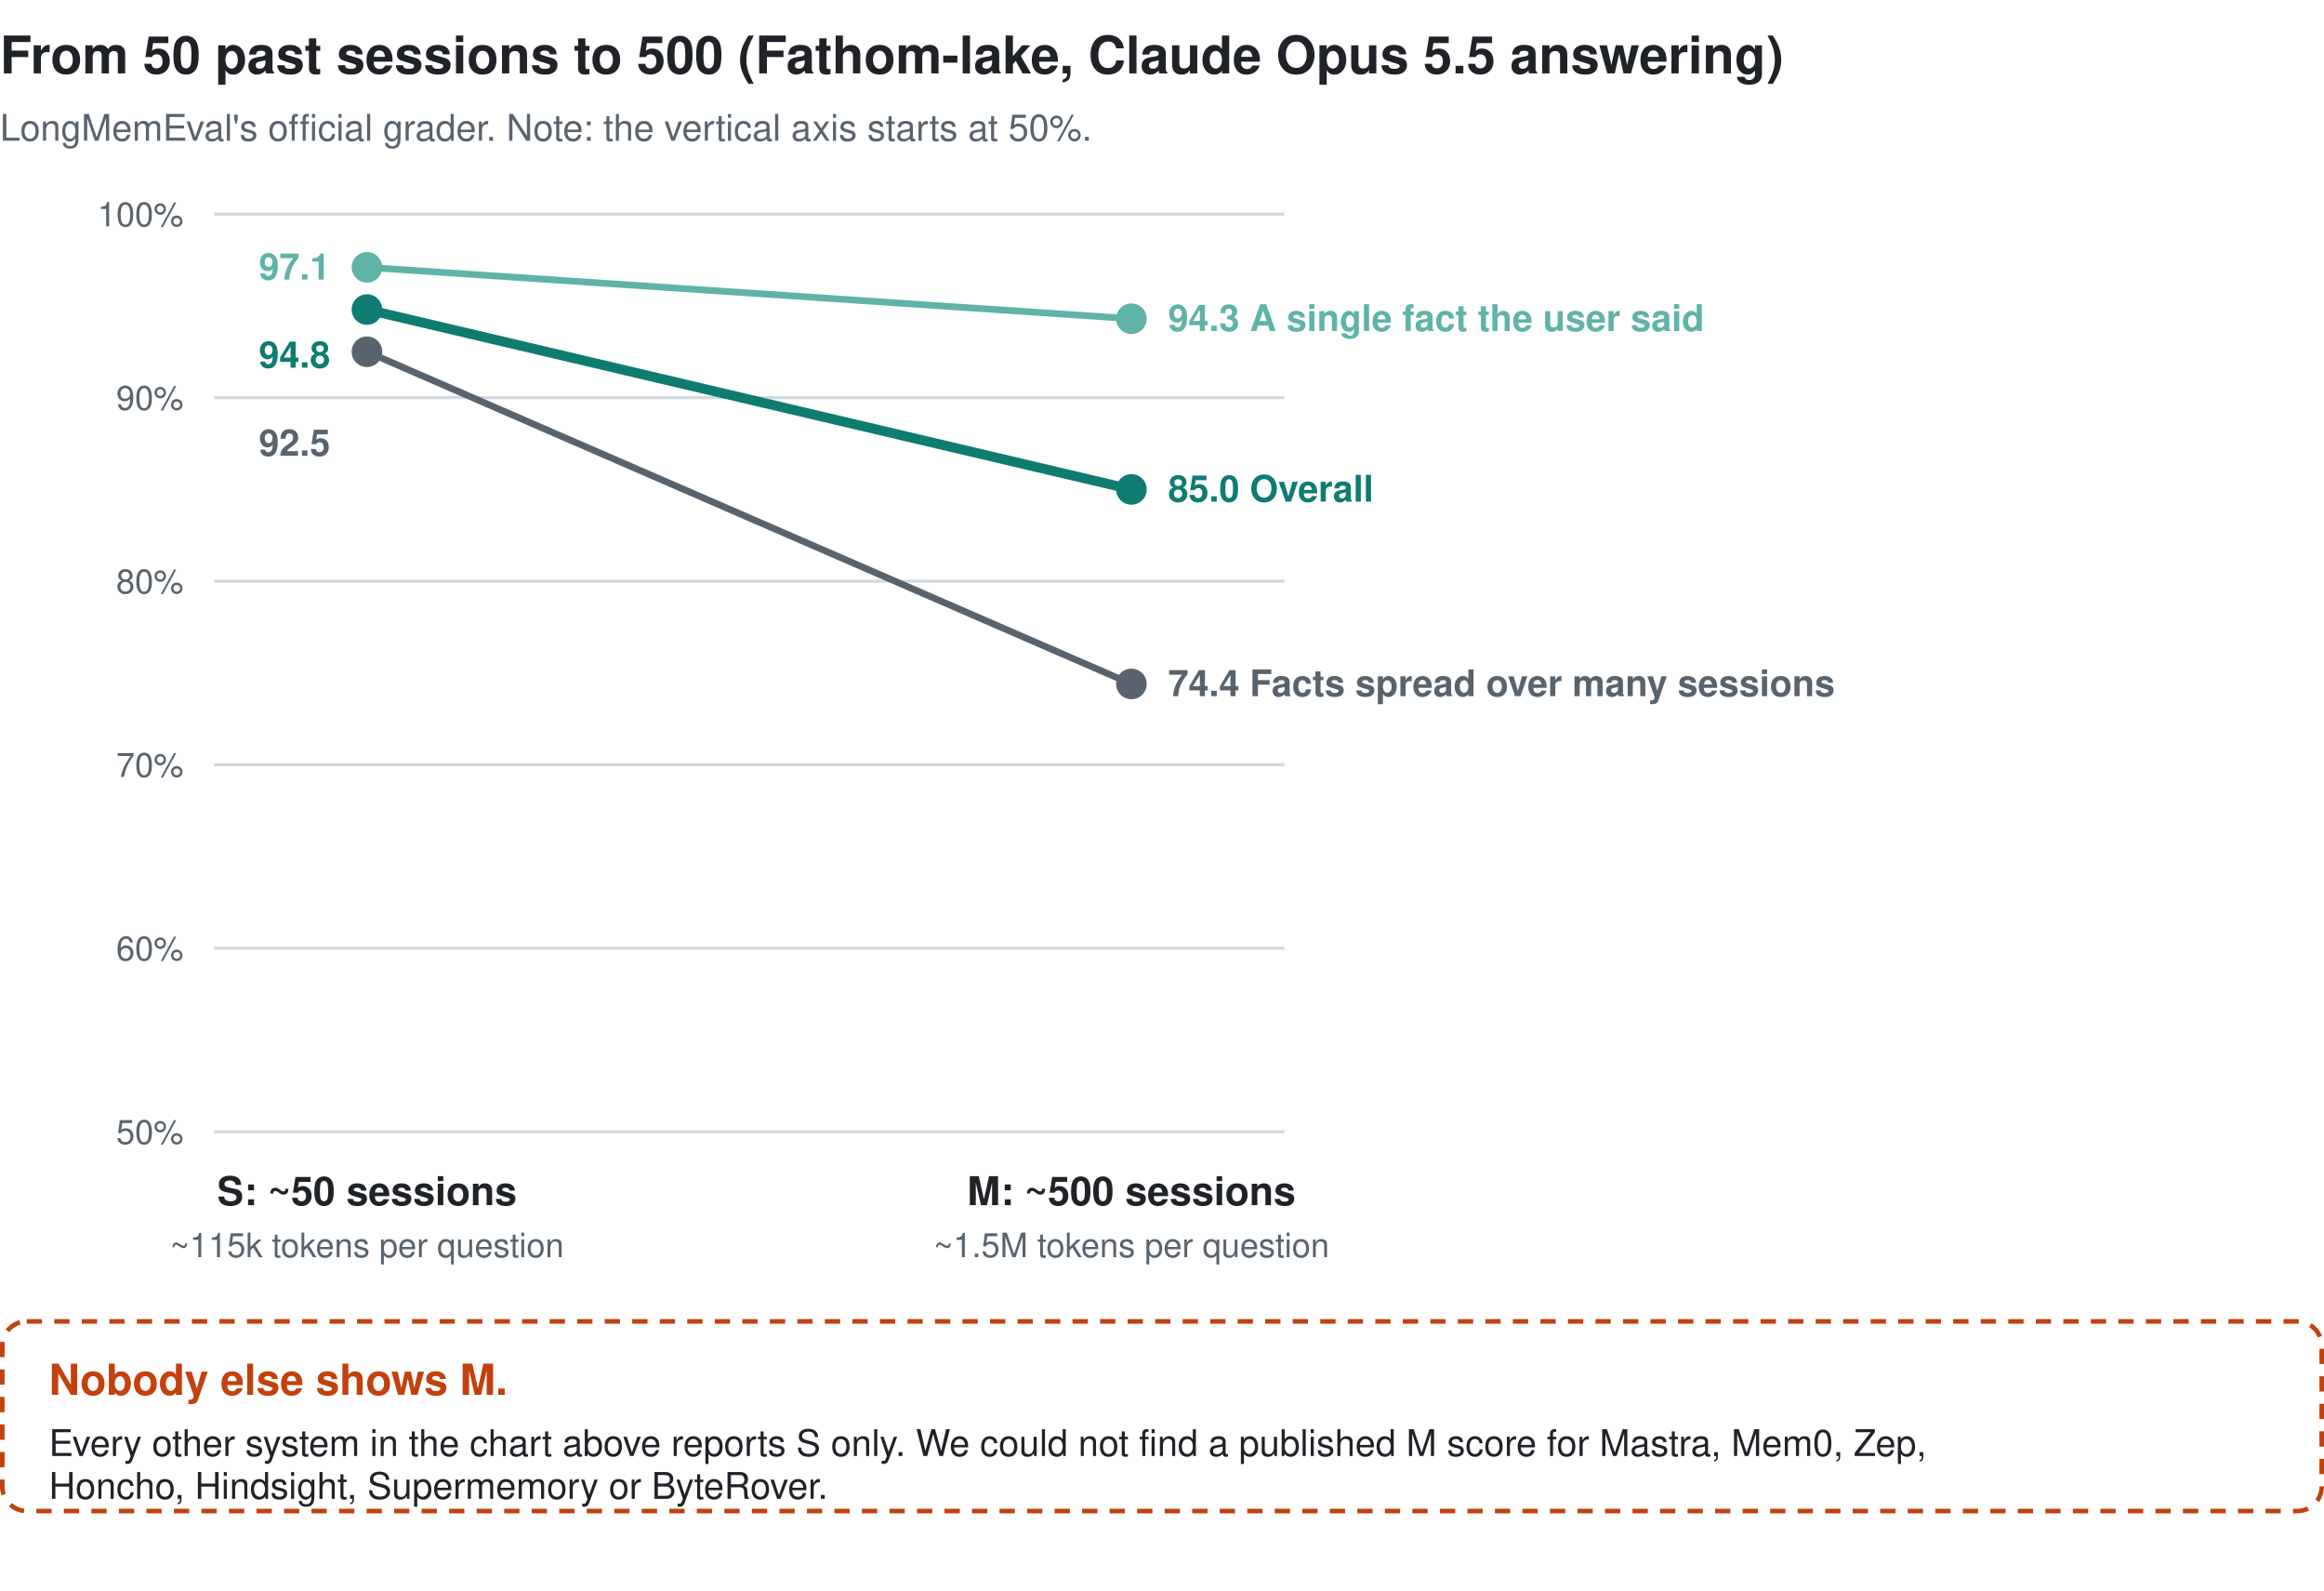
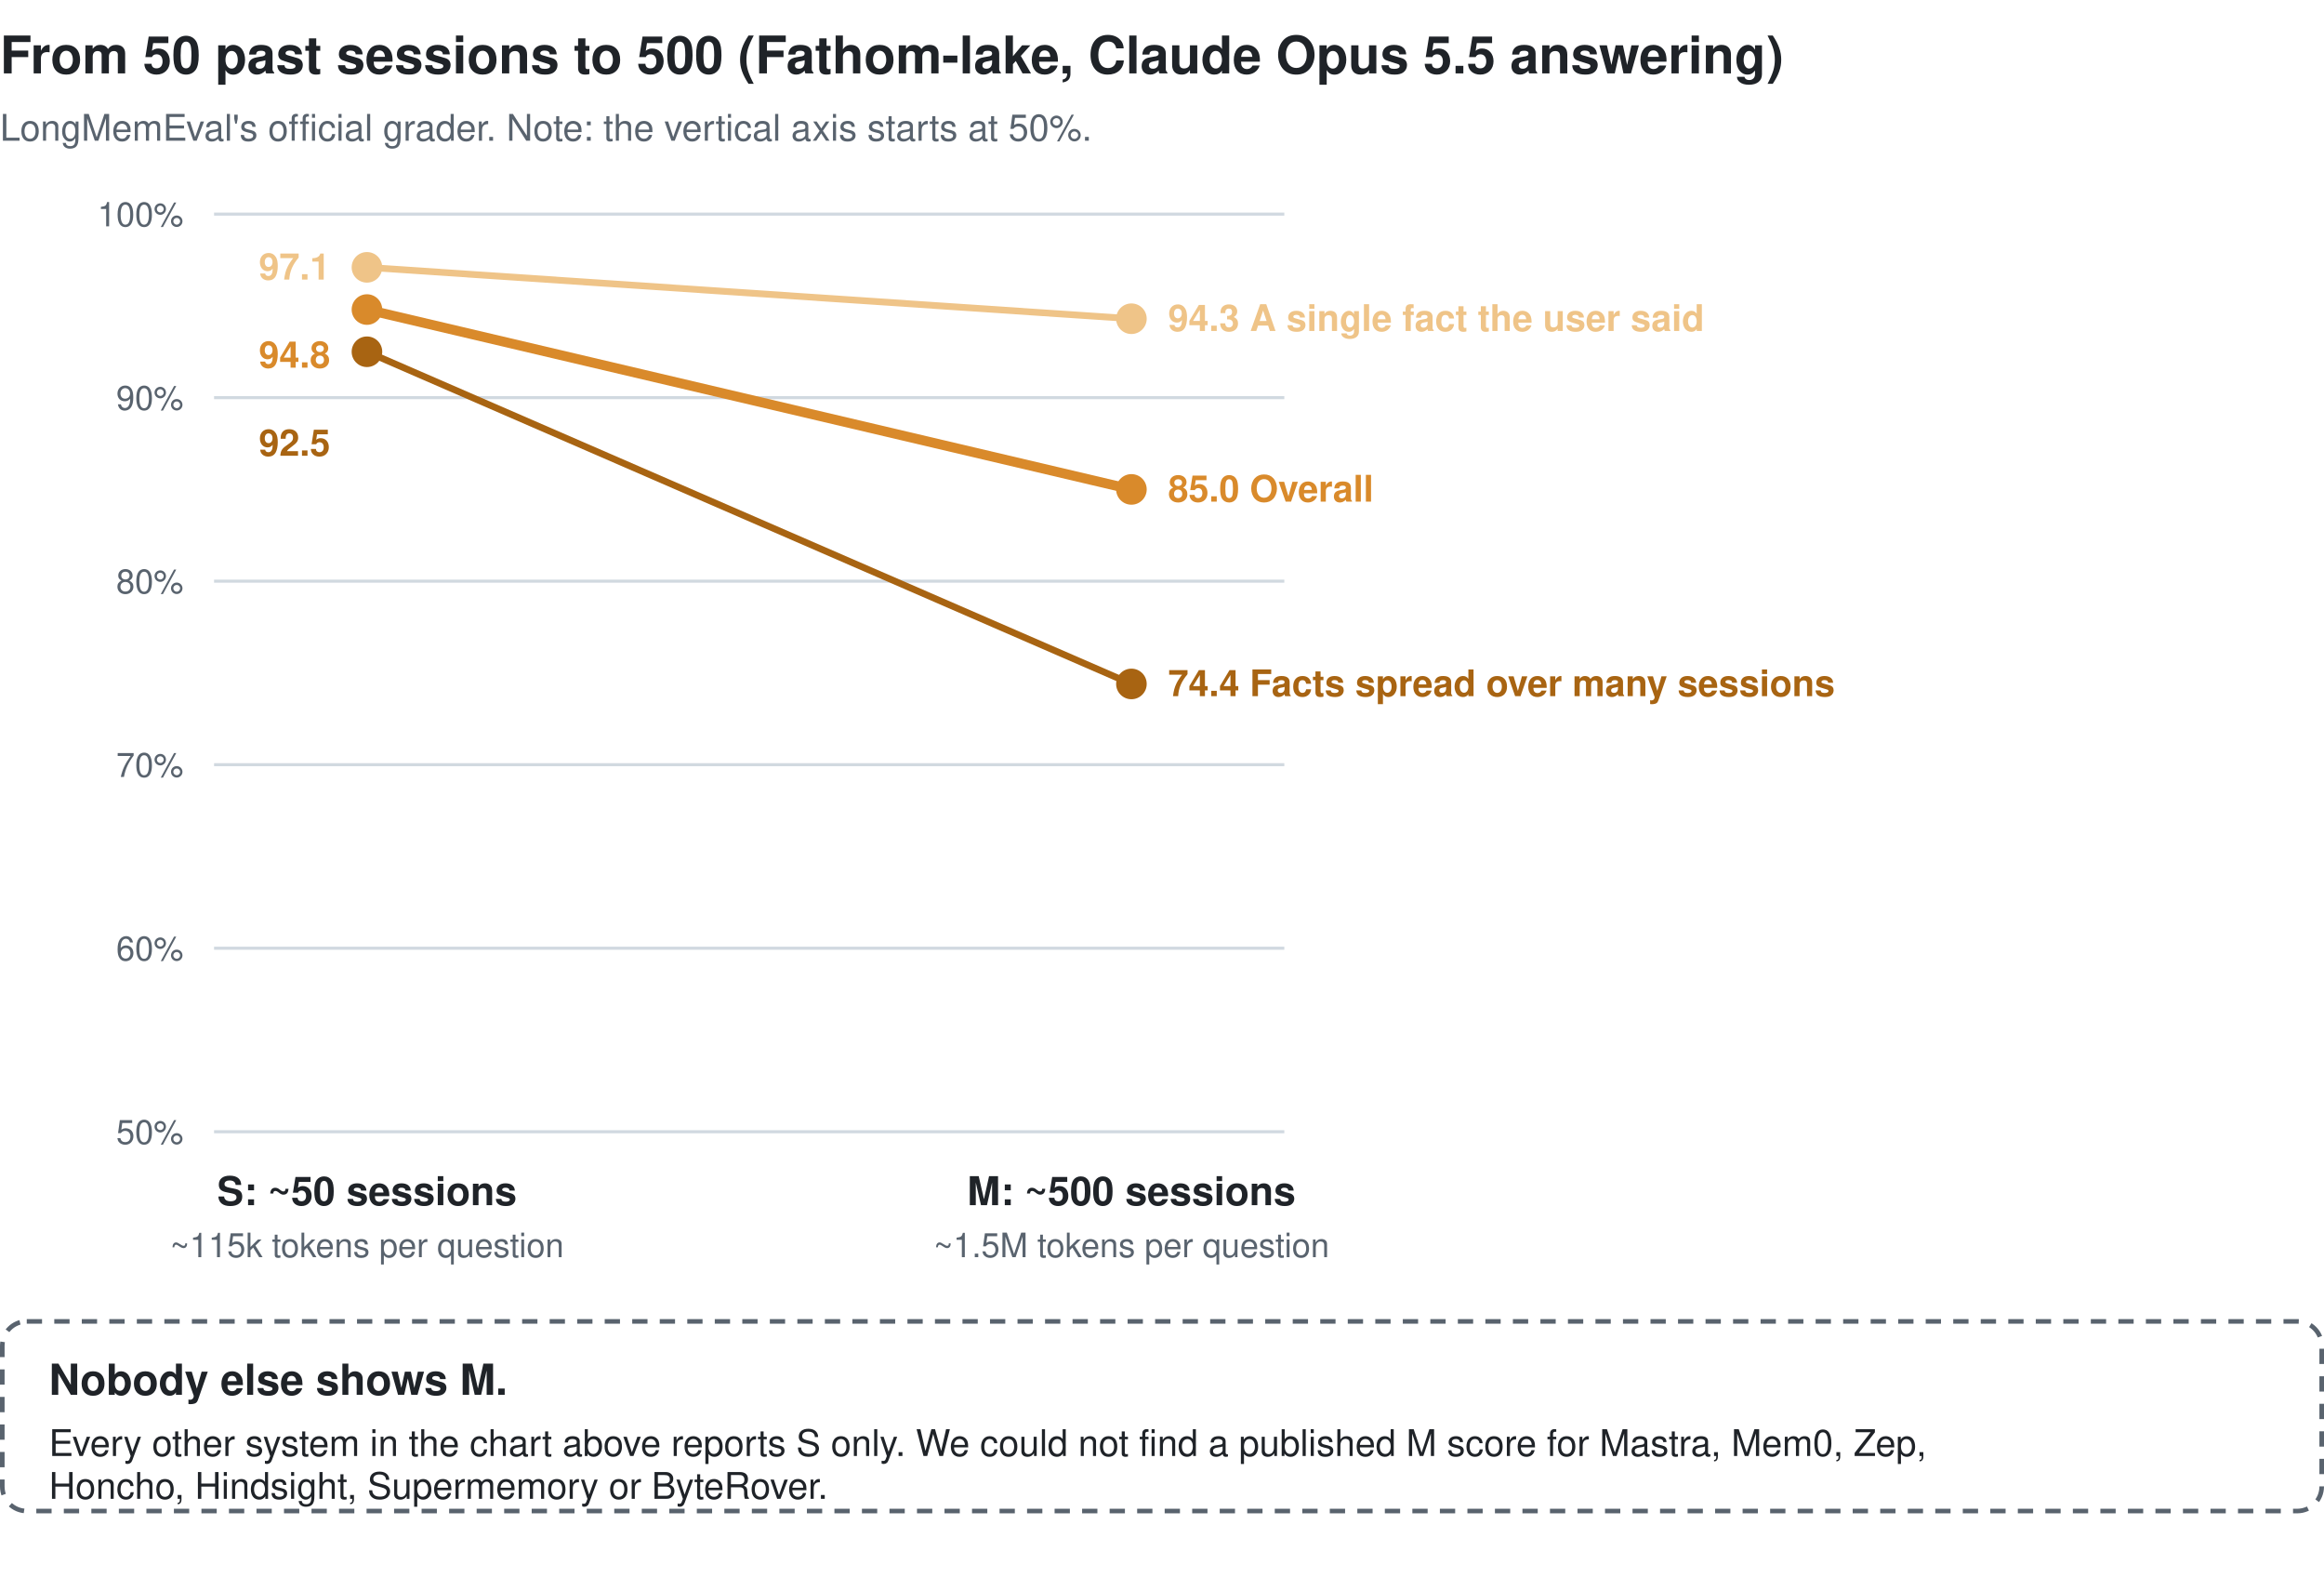
<svg xmlns="http://www.w3.org/2000/svg" width="760" height="520" viewBox="0 0 760 520" role="img" aria-label="Fathom-lake accuracy on LongMemEval S and M">
  <text x="0.0" y="24.0" fill="#1f2328" font-size="17" font-weight="650" text-anchor="start" font-family="system-ui,-apple-system,'Segoe UI',Helvetica,Arial,sans-serif">From 50 past sessions to 500 (Fathom-lake, Claude Opus 5.5 answering)</text>
  <text x="0.0" y="46.0" fill="#59636e" font-size="12" font-weight="400" text-anchor="start" font-family="system-ui,-apple-system,'Segoe UI',Helvetica,Arial,sans-serif">LongMemEval's official grader. Note: the vertical axis starts at 50%.</text>
  <line x1="70" y1="370.0" x2="420" y2="370.0" stroke="#d1d9e0" stroke-width="1" />
  <text x="60.0" y="374.0" fill="#59636e" font-size="11" font-weight="400" text-anchor="end" font-family="system-ui,-apple-system,'Segoe UI',Helvetica,Arial,sans-serif">50%</text>
  <line x1="70" y1="310.0" x2="420" y2="310.0" stroke="#d1d9e0" stroke-width="1" />
  <text x="60.0" y="314.0" fill="#59636e" font-size="11" font-weight="400" text-anchor="end" font-family="system-ui,-apple-system,'Segoe UI',Helvetica,Arial,sans-serif">60%</text>
  <line x1="70" y1="250.0" x2="420" y2="250.0" stroke="#d1d9e0" stroke-width="1" />
  <text x="60.0" y="254.0" fill="#59636e" font-size="11" font-weight="400" text-anchor="end" font-family="system-ui,-apple-system,'Segoe UI',Helvetica,Arial,sans-serif">70%</text>
  <line x1="70" y1="190.0" x2="420" y2="190.0" stroke="#d1d9e0" stroke-width="1" />
  <text x="60.0" y="194.0" fill="#59636e" font-size="11" font-weight="400" text-anchor="end" font-family="system-ui,-apple-system,'Segoe UI',Helvetica,Arial,sans-serif">80%</text>
  <line x1="70" y1="130.0" x2="420" y2="130.0" stroke="#d1d9e0" stroke-width="1" />
  <text x="60.0" y="134.0" fill="#59636e" font-size="11" font-weight="400" text-anchor="end" font-family="system-ui,-apple-system,'Segoe UI',Helvetica,Arial,sans-serif">90%</text>
  <line x1="70" y1="70.0" x2="420" y2="70.0" stroke="#d1d9e0" stroke-width="1" />
  <text x="60.0" y="74.0" fill="#59636e" font-size="11" font-weight="400" text-anchor="end" font-family="system-ui,-apple-system,'Segoe UI',Helvetica,Arial,sans-serif">100%</text>
  <text x="120.0" y="394.0" fill="#1f2328" font-size="13" font-weight="600" text-anchor="middle" font-family="system-ui,-apple-system,'Segoe UI',Helvetica,Arial,sans-serif">S: ~50 sessions</text>
  <text x="120.0" y="411.0" fill="#59636e" font-size="11" font-weight="400" text-anchor="middle" font-family="system-ui,-apple-system,'Segoe UI',Helvetica,Arial,sans-serif">~115k tokens per question</text>
  <text x="370.0" y="394.0" fill="#1f2328" font-size="13" font-weight="600" text-anchor="middle" font-family="system-ui,-apple-system,'Segoe UI',Helvetica,Arial,sans-serif">M: ~500 sessions</text>
  <text x="370.0" y="411.0" fill="#59636e" font-size="11" font-weight="400" text-anchor="middle" font-family="system-ui,-apple-system,'Segoe UI',Helvetica,Arial,sans-serif">~1.5M tokens per question</text>
-   <line x1="120" y1="87.4" x2="370" y2="104.2" stroke="#5fb3a8" stroke-width="2.2" />
-   <circle cx="120" cy="87.4" r="5" fill="#5fb3a8" />
-   <circle cx="370" cy="104.2" r="5" fill="#5fb3a8" />
-   <text x="108.0" y="91.4" fill="#5fb3a8" font-size="12" font-weight="600" text-anchor="end" font-family="system-ui,-apple-system,'Segoe UI',Helvetica,Arial,sans-serif">97.1</text>
-   <text x="382.0" y="108.2" fill="#5fb3a8" font-size="12" font-weight="600" text-anchor="start" font-family="system-ui,-apple-system,'Segoe UI',Helvetica,Arial,sans-serif">94.3  A single fact the user said</text>
-   <line x1="120" y1="101.2" x2="370" y2="160.0" stroke="#0e7c70" stroke-width="3.2" />
-   <circle cx="120" cy="101.2" r="5" fill="#0e7c70" />
-   <circle cx="370" cy="160.0" r="5" fill="#0e7c70" />
-   <text x="108.0" y="120.2" fill="#0e7c70" font-size="12" font-weight="600" text-anchor="end" font-family="system-ui,-apple-system,'Segoe UI',Helvetica,Arial,sans-serif">94.8</text>
-   <text x="382.0" y="164.0" fill="#0e7c70" font-size="12" font-weight="600" text-anchor="start" font-family="system-ui,-apple-system,'Segoe UI',Helvetica,Arial,sans-serif">85.0  Overall</text>
-   <line x1="120" y1="115.0" x2="370" y2="223.6" stroke="#59636e" stroke-width="2.2" />
-   <circle cx="120" cy="115.0" r="5" fill="#59636e" />
-   <circle cx="370" cy="223.6" r="5" fill="#59636e" />
-   <text x="108.0" y="149.0" fill="#59636e" font-size="12" font-weight="600" text-anchor="end" font-family="system-ui,-apple-system,'Segoe UI',Helvetica,Arial,sans-serif">92.5</text>
-   <text x="382.0" y="227.6" fill="#59636e" font-size="12" font-weight="600" text-anchor="start" font-family="system-ui,-apple-system,'Segoe UI',Helvetica,Arial,sans-serif">74.4  Facts spread over many sessions</text>
-   <rect x="0.75" y="432" width="758.5" height="62" rx="8" fill="none" stroke="#c2410c" stroke-width="1.5" stroke-dasharray="5 4" />
-   <text x="16.0" y="456.0" fill="#c2410c" font-size="14" font-weight="650" text-anchor="start" font-family="system-ui,-apple-system,'Segoe UI',Helvetica,Arial,sans-serif">Nobody else shows M.</text>
+   <line x1="120" y1="87.4" x2="370" y2="104.2" stroke="#efc488" stroke-width="2.2" />
+   <circle cx="120" cy="87.4" r="5" fill="#efc488" />
+   <circle cx="370" cy="104.2" r="5" fill="#efc488" />
+   <text x="108.0" y="91.4" fill="#efc488" font-size="12" font-weight="600" text-anchor="end" font-family="system-ui,-apple-system,'Segoe UI',Helvetica,Arial,sans-serif">97.1</text>
+   <text x="382.0" y="108.2" fill="#efc488" font-size="12" font-weight="600" text-anchor="start" font-family="system-ui,-apple-system,'Segoe UI',Helvetica,Arial,sans-serif">94.3  A single fact the user said</text>
+   <line x1="120" y1="101.2" x2="370" y2="160.0" stroke="#d98a2b" stroke-width="3.2" />
+   <circle cx="120" cy="101.2" r="5" fill="#d98a2b" />
+   <circle cx="370" cy="160.0" r="5" fill="#d98a2b" />
+   <text x="108.0" y="120.2" fill="#d98a2b" font-size="12" font-weight="600" text-anchor="end" font-family="system-ui,-apple-system,'Segoe UI',Helvetica,Arial,sans-serif">94.8</text>
+   <text x="382.0" y="164.0" fill="#d98a2b" font-size="12" font-weight="600" text-anchor="start" font-family="system-ui,-apple-system,'Segoe UI',Helvetica,Arial,sans-serif">85.0  Overall</text>
+   <line x1="120" y1="115.0" x2="370" y2="223.6" stroke="#a86412" stroke-width="2.2" />
+   <circle cx="120" cy="115.0" r="5" fill="#a86412" />
+   <circle cx="370" cy="223.6" r="5" fill="#a86412" />
+   <text x="108.0" y="149.0" fill="#a86412" font-size="12" font-weight="600" text-anchor="end" font-family="system-ui,-apple-system,'Segoe UI',Helvetica,Arial,sans-serif">92.5</text>
+   <text x="382.0" y="227.6" fill="#a86412" font-size="12" font-weight="600" text-anchor="start" font-family="system-ui,-apple-system,'Segoe UI',Helvetica,Arial,sans-serif">74.4  Facts spread over many sessions</text>
+   <rect x="0.75" y="432" width="758.5" height="62" rx="8" fill="none" stroke="#59636e" stroke-width="1.5" stroke-dasharray="5 4" />
+   <text x="16.0" y="456.0" fill="#1f2328" font-size="14" font-weight="650" text-anchor="start" font-family="system-ui,-apple-system,'Segoe UI',Helvetica,Arial,sans-serif">Nobody else shows M.</text>
  <text x="16.0" y="476.0" fill="#1f2328" font-size="12" font-weight="400" text-anchor="start" font-family="system-ui,-apple-system,'Segoe UI',Helvetica,Arial,sans-serif">Every other system in the chart above reports S only. We could not find a published M score for Mastra, Mem0, Zep,</text>
  <text x="16.0" y="490.0" fill="#1f2328" font-size="12" font-weight="400" text-anchor="start" font-family="system-ui,-apple-system,'Segoe UI',Helvetica,Arial,sans-serif">Honcho, Hindsight, Supermemory or ByteRover.</text>
</svg>
